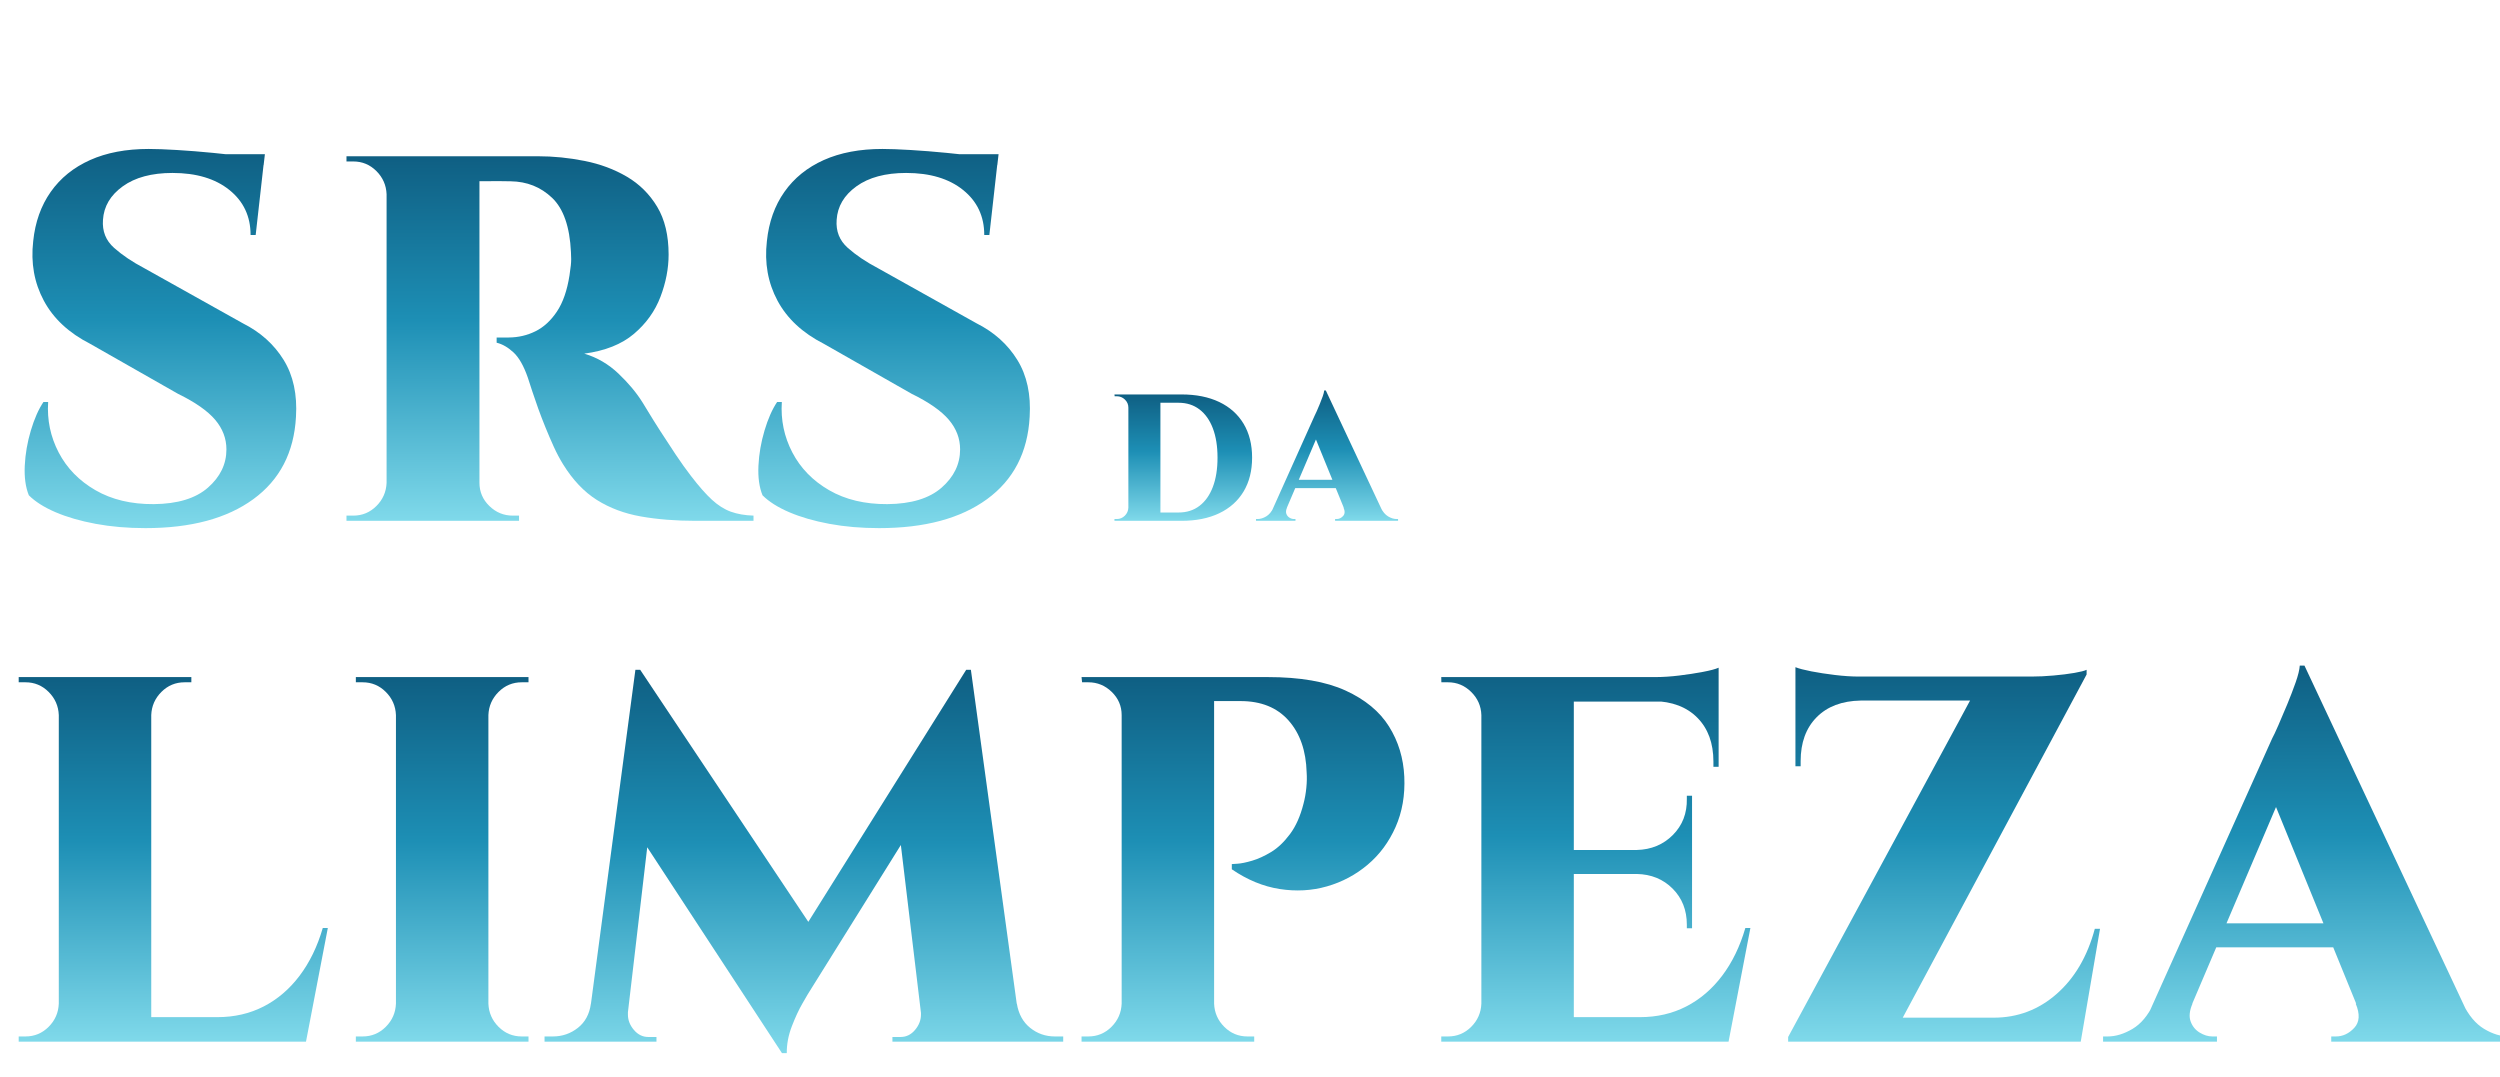
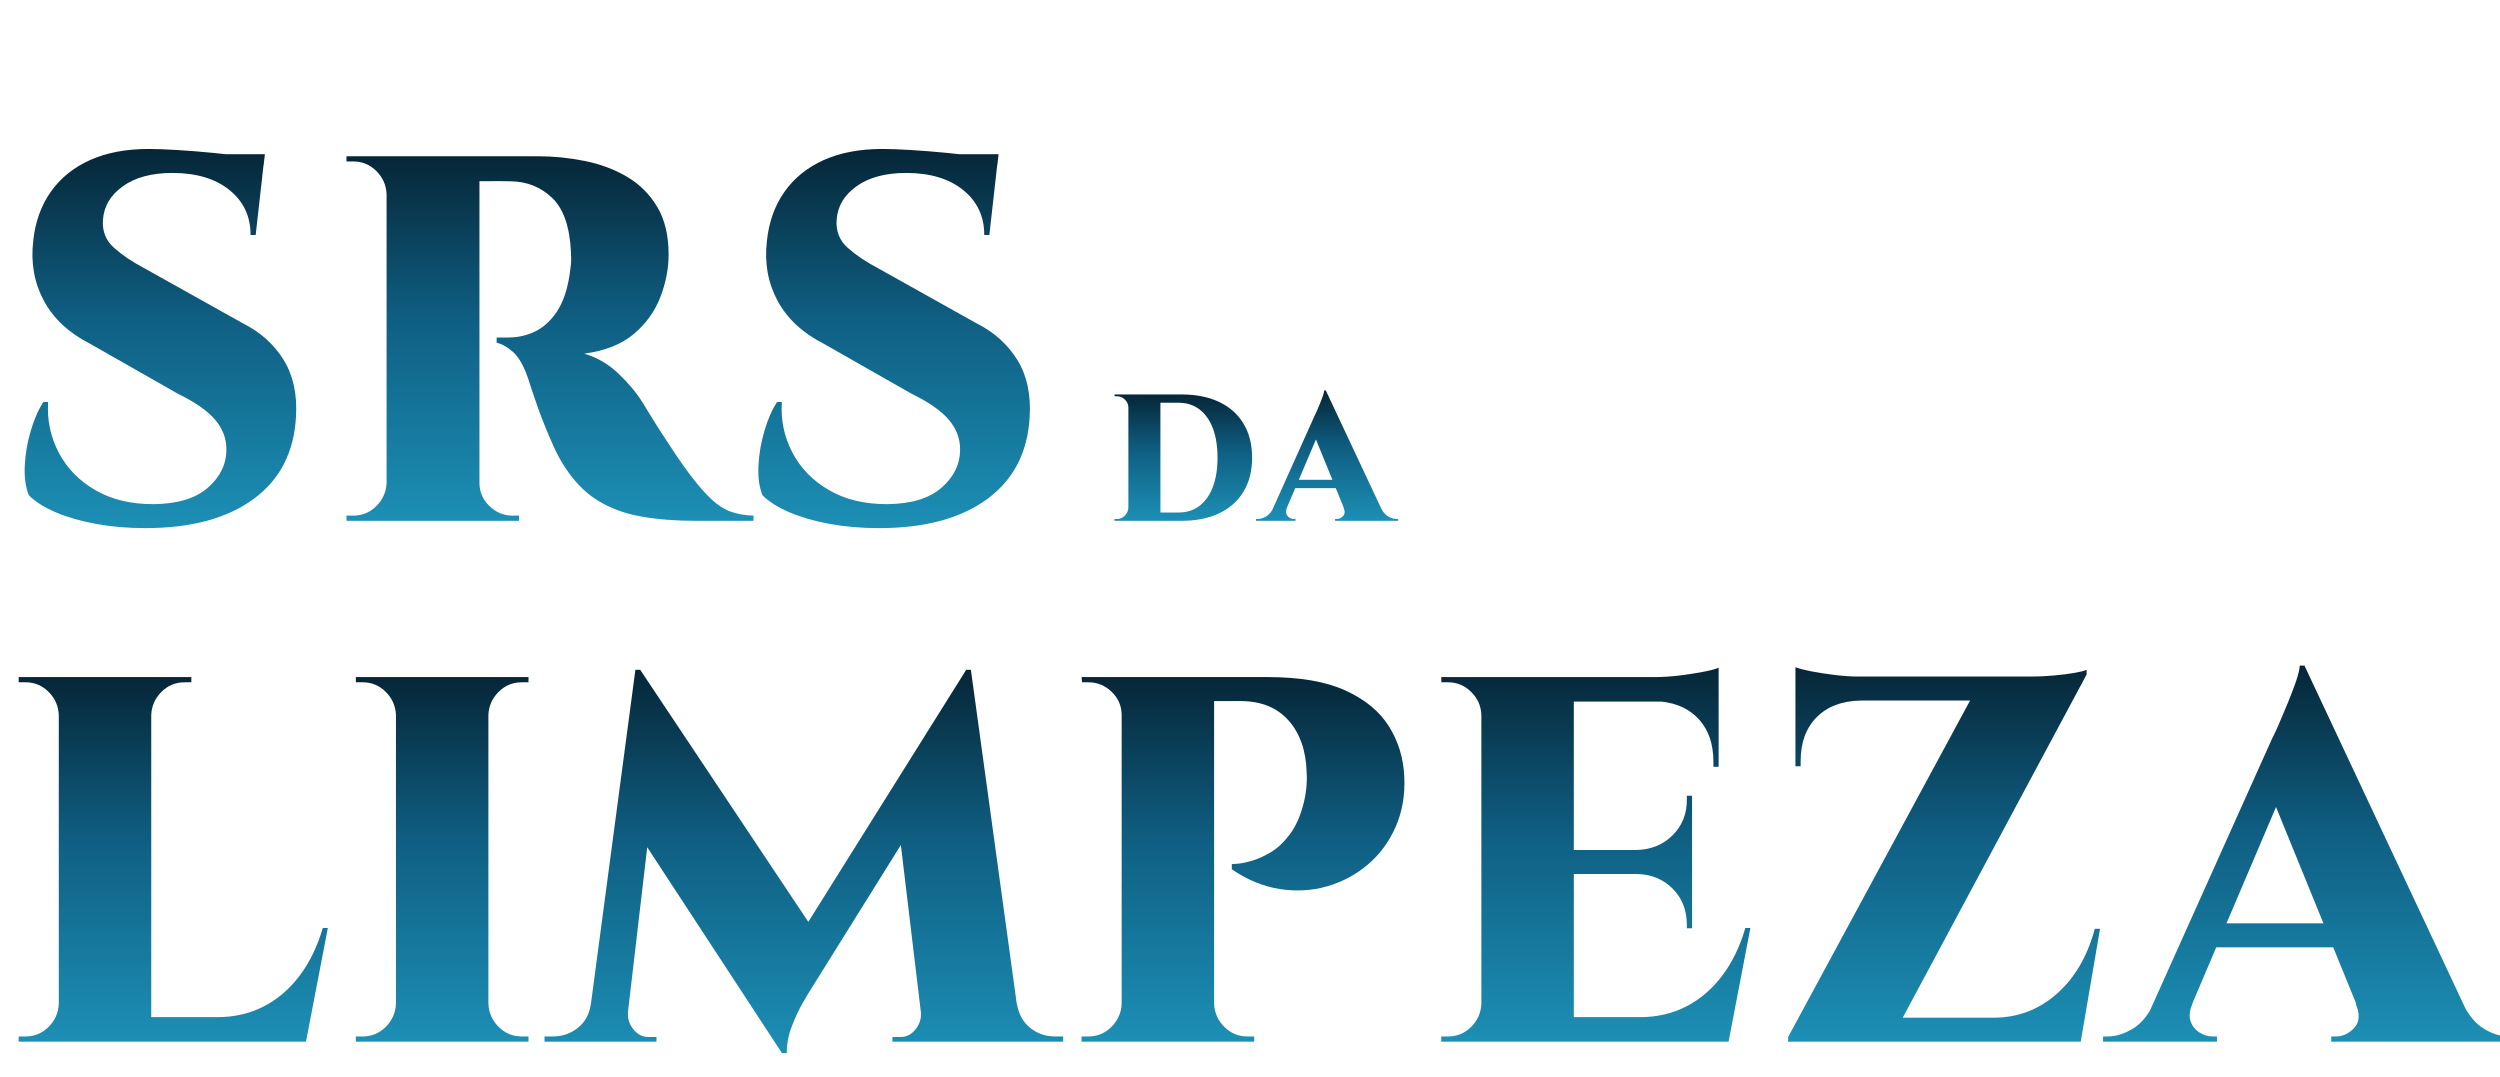
<svg xmlns="http://www.w3.org/2000/svg" viewBox="0 0 720 310" width="720" height="310" role="img" aria-label="Srs da Limpeza">
  <defs>
    <linearGradient id="g" x1="0" y1="0" x2="0" y2="1">
-       <stop offset="0" stop-color="#7fd9ea" />
-       <stop offset=".55" stop-color="#1d8fb5" />
-       <stop offset="1" stop-color="#0f5f83" />
+       <stop offset="0" stop-color="#1d8fb5" />
+       <stop offset=".55" stop-color="#0f5f83" />
+       <stop offset="1" stop-color="#062637" />
    </linearGradient>
  </defs>
  <g fill="url(#g)">
    <path transform="translate(0.0,150.0) scale(0.15,-0.15)" d="M285.554 714Q306.376 714 339.742 712.0Q373.109 710 408.689 706.5Q444.27 703 471.226 699.5Q498.181 696 506.985 692L490.913 548.856H481.11Q481.11 602.482 440.476 635.205Q399.841 667.928 331.145 667.928Q271.323 667.928 235.716 642.268Q200.109 616.607 197.698 577.839Q195.287 545.178 219.055 524.098Q242.823 503.018 277.074 485.036L466.038 379.377Q516.931 353.788 544.61 308.93Q572.289 264.073 568.271 199.518Q562.646 97.232 486.431 41.616Q410.216 -14 279.215 -14Q227.893 -14 183.741 -5.786Q139.589 2.429 106.678 16.536Q73.768 30.643 55.375 49.036Q45.946 72.268 47.553 105.911Q49.161 139.554 59.187 173.287Q69.214 207.019 83.447 228.215H92.447Q89.054 176.412 112.679 131.179Q136.304 85.947 183.26 58.813Q230.215 31.679 295.109 32.072Q363.77 32.661 399.252 63.741Q434.734 94.822 434.734 137.143Q434.734 168.553 413.082 194.062Q391.43 219.571 341.893 243.804L173.197 339.838Q111.857 371.052 84.187 422.633Q56.517 474.213 63.75 536.964Q69.375 591.822 97.411 631.625Q125.447 671.429 172.983 692.714Q220.518 714 285.554 714ZM508.592 704 506.181 683H374.734V704Z" />
    <path transform="translate(93.8,150.0) scale(0.15,-0.15)" d="M282.216 700H407.145Q452.145 700 497.082 691.018Q542.02 682.036 578.27 660.75Q614.52 639.465 636.458 602.956Q658.396 566.447 658.396 511.196Q658.396 471.232 642.726 430.045Q627.057 388.857 591.771 358.947Q556.485 329.036 496.432 321Q533.521 309.982 562.361 282.455Q591.2 254.928 608.611 226.892Q610.218 224.482 619.299 209.401Q628.379 194.321 642.45 172.348Q656.521 150.375 671.896 127.393Q687.271 104.411 701.468 86Q723.878 56.768 741.468 40.571Q759.057 24.375 777.735 17.589Q796.414 10.804 821.396 10V0H710.145Q652.894 0 605.331 8.375Q557.769 16.75 520.706 40.062Q483.643 63.375 455.589 108.893Q446.161 124.144 437.884 142.34Q429.607 160.536 421.956 179.402Q414.304 198.268 407.956 215.831Q401.608 233.393 396.644 248.678Q391.68 263.964 388.073 275Q376.305 308.839 360.537 323.411Q344.77 337.982 328.216 342V352Q331.431 352 338.493 351.902Q345.555 351.804 351.484 352Q379.091 352.196 402.858 364.018Q426.626 375.839 443.983 401.857Q461.34 427.875 468.108 471.268Q469.5 479.857 470.697 490.732Q471.893 501.607 470.893 516Q467.483 588.822 434.786 620.08Q402.09 651.339 354.929 651.928Q345.412 652.321 333.189 652.223Q320.966 652.125 309.806 652.125Q298.645 652.125 292.216 652.125Q292.216 652.321 289.716 664.241Q287.216 676.161 284.716 688.08Q282.216 700 282.216 700ZM295.216 700V0H116.91V700ZM119.91 73V0H39.91V10Q41.517 10 46.812 10.0Q52.107 10 52.91 10Q78.91 10 97.41 28.5Q115.91 47 116.91 73ZM119.91 627H116.91Q115.91 653 97.41 671.5Q78.91 690 52.91 690Q52.107 690 46.812 690.0Q41.517 690 39.91 690V700H119.91ZM292.216 73H295.216Q295.216 47 314.216 28.5Q333.216 10 359.216 10Q360.823 10 365.618 10.0Q370.413 10 371.216 10V0H292.216Z" />
    <path transform="translate(211.3,150.0) scale(0.15,-0.15)" d="M285.554 714Q306.376 714 339.742 712.0Q373.109 710 408.689 706.5Q444.27 703 471.226 699.5Q498.181 696 506.985 692L490.913 548.856H481.11Q481.11 602.482 440.476 635.205Q399.841 667.928 331.145 667.928Q271.323 667.928 235.716 642.268Q200.109 616.607 197.698 577.839Q195.287 545.178 219.055 524.098Q242.823 503.018 277.074 485.036L466.038 379.377Q516.931 353.788 544.61 308.93Q572.289 264.073 568.271 199.518Q562.646 97.232 486.431 41.616Q410.216 -14 279.215 -14Q227.893 -14 183.741 -5.786Q139.589 2.429 106.678 16.536Q73.768 30.643 55.375 49.036Q45.946 72.268 47.553 105.911Q49.161 139.554 59.187 173.287Q69.214 207.019 83.447 228.215H92.447Q89.054 176.412 112.679 131.179Q136.304 85.947 183.26 58.813Q230.215 31.679 295.109 32.072Q363.77 32.661 399.252 63.741Q434.734 94.822 434.734 137.143Q434.734 168.553 413.082 194.062Q391.43 219.571 341.893 243.804L173.197 339.838Q111.857 371.052 84.187 422.633Q56.517 474.213 63.75 536.964Q69.375 591.822 97.411 631.625Q125.447 671.429 172.983 692.714Q220.518 714 285.554 714ZM508.592 704 506.181 683H374.734V704Z" />
    <path transform="translate(319.1,150.0) scale(0.052,-0.052)" d="M407.036 700Q528.5 700 616.233 658.107Q703.965 616.214 751.072 537.616Q798.179 459.018 798.179 350Q798.179 240.982 751.072 162.482Q703.965 83.982 616.233 41.991Q528.5 0 407.036 0H160.892L159.892 46.072Q198.465 46.072 233.224 46.072Q267.983 46.072 296.867 46.072Q325.751 46.072 346.902 46.072Q368.054 46.072 379.509 46.072Q390.964 46.072 390.964 46.072Q458.482 46.072 506.713 82.857Q554.945 119.643 580.802 187.625Q606.659 255.607 606.659 350Q606.659 444.393 580.802 512.375Q554.945 580.357 506.615 617.143Q458.285 653.928 390.964 653.928Q390.964 653.928 378.911 653.928Q366.857 653.928 344.608 653.928Q322.358 653.928 292.474 653.928Q262.59 653.928 226.331 653.928Q190.072 653.928 149.892 653.928V700ZM290.395 700V0H112.892V700ZM115.892 73V0H35.892V10Q35.892 10 42.392 10.0Q48.892 10 48.892 10Q74.892 10 93.392 28.5Q111.892 47 112.892 73ZM115.892 627H112.892Q112.892 653 93.892 671.5Q74.892 690 48.892 690Q48.892 690 42.892 690.0Q36.892 690 36.892 690L35.892 700H115.892Z" />
    <path transform="translate(363.5,150.0) scale(0.052,-0.052)" d="M352.571 722.036 688.751 6H479.194L278.731 497.658ZM137.571 73Q128.964 53 133.964 39.0Q138.964 25 151.268 17.5Q163.571 10 175.571 10H184.571V0H-34.108V10Q-34.108 10 -29.608 10.0Q-25.108 10 -25.108 10Q-2.108 10 22.392 24.5Q46.892 39 62.892 73ZM352.571 722.036 354.339 582.927 107.357 3H30.482L290.5 582.071Q294.517 589.303 302.428 607.428Q310.339 625.553 319.446 647.571Q328.553 669.589 335.661 689.804Q342.768 710.018 343.571 722.036ZM446.16 227.195V181.124H157.267V227.195ZM450.98 73H656.733Q673.34 39 697.536 24.5Q721.733 10 744.733 10Q744.733 10 748.733 10.0Q752.733 10 752.733 10V0H403.98V10H412.98Q432.784 10 448.185 26.5Q463.587 43 450.98 73Z" />
    <path transform="translate(0.0,300.0) scale(0.15,-0.15)" d="M290.395 700V0H112.892V700ZM552.359 47.072 584.502 0H287.395V47.072ZM629.431 218.251 587.502 0H381.323L417.323 47.072Q466.305 47.072 506.234 67.59Q546.162 88.108 575.198 126.545Q604.234 164.983 619.74 218.251ZM115.892 73V0H35.892V10Q35.892 10 42.392 10.0Q48.892 10 48.892 10Q74.892 10 93.392 28.5Q111.892 47 112.892 73ZM115.892 627H112.892Q111.892 653 93.392 671.5Q74.892 690 48.892 690Q48.892 690 42.392 690.0Q35.892 690 35.892 690V700H115.892ZM287.395 627V700H367.395V690Q366.395 690 360.395 690.0Q354.395 690 354.395 690Q328.395 690 309.895 671.5Q291.395 653 290.395 627Z" />
    <path transform="translate(97.1,300.0) scale(0.15,-0.15)" d="M290.395 700V0H112.892V700ZM115.892 73V0H35.892V10Q35.892 10 42.392 10.0Q48.892 10 48.892 10Q74.892 10 93.392 28.5Q111.892 47 112.892 73ZM115.892 627H112.892Q111.892 653 93.392 671.5Q74.892 690 48.892 690Q48.892 690 42.392 690.0Q35.892 690 35.892 690V700H115.892ZM287.395 73H290.395Q291.395 47 309.895 28.5Q328.395 10 354.395 10Q354.395 10 360.395 10.0Q366.395 10 367.395 10V0H287.395ZM287.395 627V700H367.395V690Q366.395 690 360.395 690.0Q354.395 690 354.395 690Q328.395 690 309.895 671.5Q291.395 653 290.395 627Z" />
    <path transform="translate(159.4,300.0) scale(0.15,-0.15)" d="M792.43 714 800.43 591.552 488.357 91.214Q488.357 91.214 478.044 73.411Q467.732 55.607 457.723 29.696Q447.714 3.786 447.928 -22.036H438.732L390.981 73.108ZM93.856 73V0H-17.144V10Q-16.144 10 -8.644 10.0Q-1.144 10 -1.144 10Q25.856 10 46.856 26.5Q67.856 43 71.856 73ZM142.946 57Q142.946 56 142.946 55.0Q142.946 54 142.946 52Q142.946 36 154.446 22.5Q165.946 9 181.946 9H197.75V0H135.946V57ZM157.303 714H166.5L206.589 600.356L136.339 0H62.249ZM166.5 714 505.929 205.11 438.732 -22.036 138.66 436.461ZM801.43 714 899.484 0H712.195L662.821 412.335L792.43 714ZM867.876 73H889.68Q894.68 43 915.278 26.5Q935.876 10 962.68 10Q962.68 10 970.278 10.0Q977.876 10 978.68 10V0H867.876ZM705.588 57H712.588V0H650.785V9H666.588Q682.785 9 694.186 22.5Q705.588 36 705.588 52Q705.588 54 705.588 55.0Q705.588 56 705.588 57Z" />
    <path transform="translate(305.5,300.0) scale(0.15,-0.15)" d="M281.413 700H397.341Q490.27 700 546.717 674.187Q603.163 648.375 630.172 605.277Q657.181 562.178 659.592 508.607Q662.003 455.375 642.798 412.044Q623.592 368.714 589.172 339.696Q554.753 310.678 511.128 298.178Q467.502 285.678 420.172 293.098Q372.841 300.517 328.413 330.964V340.964Q328.413 340.964 339.386 341.678Q350.359 342.393 367.618 347.509Q384.876 352.625 403.93 364.134Q422.983 375.643 440.045 398.438Q457.108 421.232 466.09 457Q469.893 471.214 471.492 487.313Q473.09 503.411 472.09 517Q470.286 579.571 437.295 616.75Q404.304 653.928 345.126 653.928H291.413Q291.413 653.928 288.913 665.446Q286.413 676.964 283.913 688.482Q281.413 700 281.413 700ZM294.413 700V0H116.91V700ZM119.91 73V0H39.91V10Q41.517 10 46.812 10.0Q52.107 10 52.91 10Q78.91 10 97.41 28.5Q115.91 47 116.91 73ZM119.91 627H116.91Q116.91 653 97.91 671.5Q78.91 690 52.91 690Q52.107 690 47.312 690.0Q42.517 690 40.91 690L39.91 700H119.91ZM291.413 73H294.413Q295.413 47 313.913 28.5Q332.413 10 358.413 10Q360.02 10 365.315 10.0Q370.609 10 371.413 10V0H291.413Z" />
    <path transform="translate(409.7,300.0) scale(0.15,-0.15)" d="M290.395 700V0H112.892V700ZM552.359 47.072 584.502 0H287.395V47.072ZM517.395 368.036V321.964H287.395V368.036ZM568.431 700V652.928H287.395V700ZM629.431 218.251 587.502 0H381.323L417.323 47.072Q466.305 47.072 506.234 67.59Q546.162 88.108 575.198 126.545Q604.234 164.983 619.74 218.251ZM517.395 323.964V217.785H507.395V224.749Q507.395 266.446 480.136 293.803Q452.876 321.161 411.179 321.964V323.964ZM517.395 472.215V366.036H411.179V368.036Q452.876 369.036 480.537 396.795Q508.198 424.554 507.395 466.251V472.215ZM568.431 655.928V527.713H558.431V537.677Q558.431 590.606 527.77 621.767Q497.109 652.928 443.179 653.928V655.928ZM568.431 718V689L446.431 700Q468.431 700 492.931 703.0Q517.431 706 538.431 710.0Q559.431 714 568.431 718ZM115.892 73V0H35.892V10Q35.892 10 42.392 10.0Q48.892 10 48.892 10Q74.892 10 93.392 28.5Q111.892 47 112.892 73ZM115.892 627H112.892Q112.089 653 93.327 671.5Q74.566 690 48.892 690Q48.892 690 42.491 690.0Q36.089 690 36.089 690L35.892 700H115.892Z" />
    <path transform="translate(509.0,300.0) scale(0.15,-0.15)" d="M612.947 714Q612.947 714 612.947 709.5Q612.947 705 612.947 705L235.252 0H39.91V9L389.194 654.928H53.91V701H506.947Q526.947 701 549.447 703.0Q571.947 705 589.447 708.0Q606.947 711 612.947 714ZM595.839 46.072 589.839 0H111.946V46.072ZM638.697 216.68 601.679 0H402.177L417.213 34.643L434.642 46.072Q503.5 46.072 555.482 91.715Q607.465 137.358 628.697 216.68ZM179.161 654.928Q125.232 653.928 94.571 622.865Q63.91 591.803 63.91 538.677V528.713H53.91V657.928H179.161ZM53.91 719Q63.91 715 84.41 711.0Q104.91 707 129.91 704.0Q154.91 701 175.91 701L53.91 690Z" />
    <path transform="translate(610.8,300.0) scale(0.15,-0.15)" d="M352.571 722.036 688.751 6H479.194L278.731 497.658ZM137.571 73Q128.964 53 133.964 39.0Q138.964 25 151.268 17.5Q163.571 10 175.571 10H184.571V0H-34.108V10Q-34.108 10 -29.608 10.0Q-25.108 10 -25.108 10Q-2.108 10 22.392 24.5Q46.892 39 62.892 73ZM352.571 722.036 354.339 582.927 107.357 3H30.482L290.5 582.071Q294.517 589.303 302.428 607.428Q310.339 625.553 319.446 647.571Q328.553 669.589 335.661 689.804Q342.768 710.018 343.571 722.036ZM446.16 227.195V181.124H157.267V227.195ZM450.98 73H656.733Q673.34 39 697.536 24.5Q721.733 10 744.733 10Q744.733 10 748.733 10.0Q752.733 10 752.733 10V0H403.98V10H412.98Q432.784 10 448.185 26.5Q463.587 43 450.98 73Z" />
  </g>
</svg>
